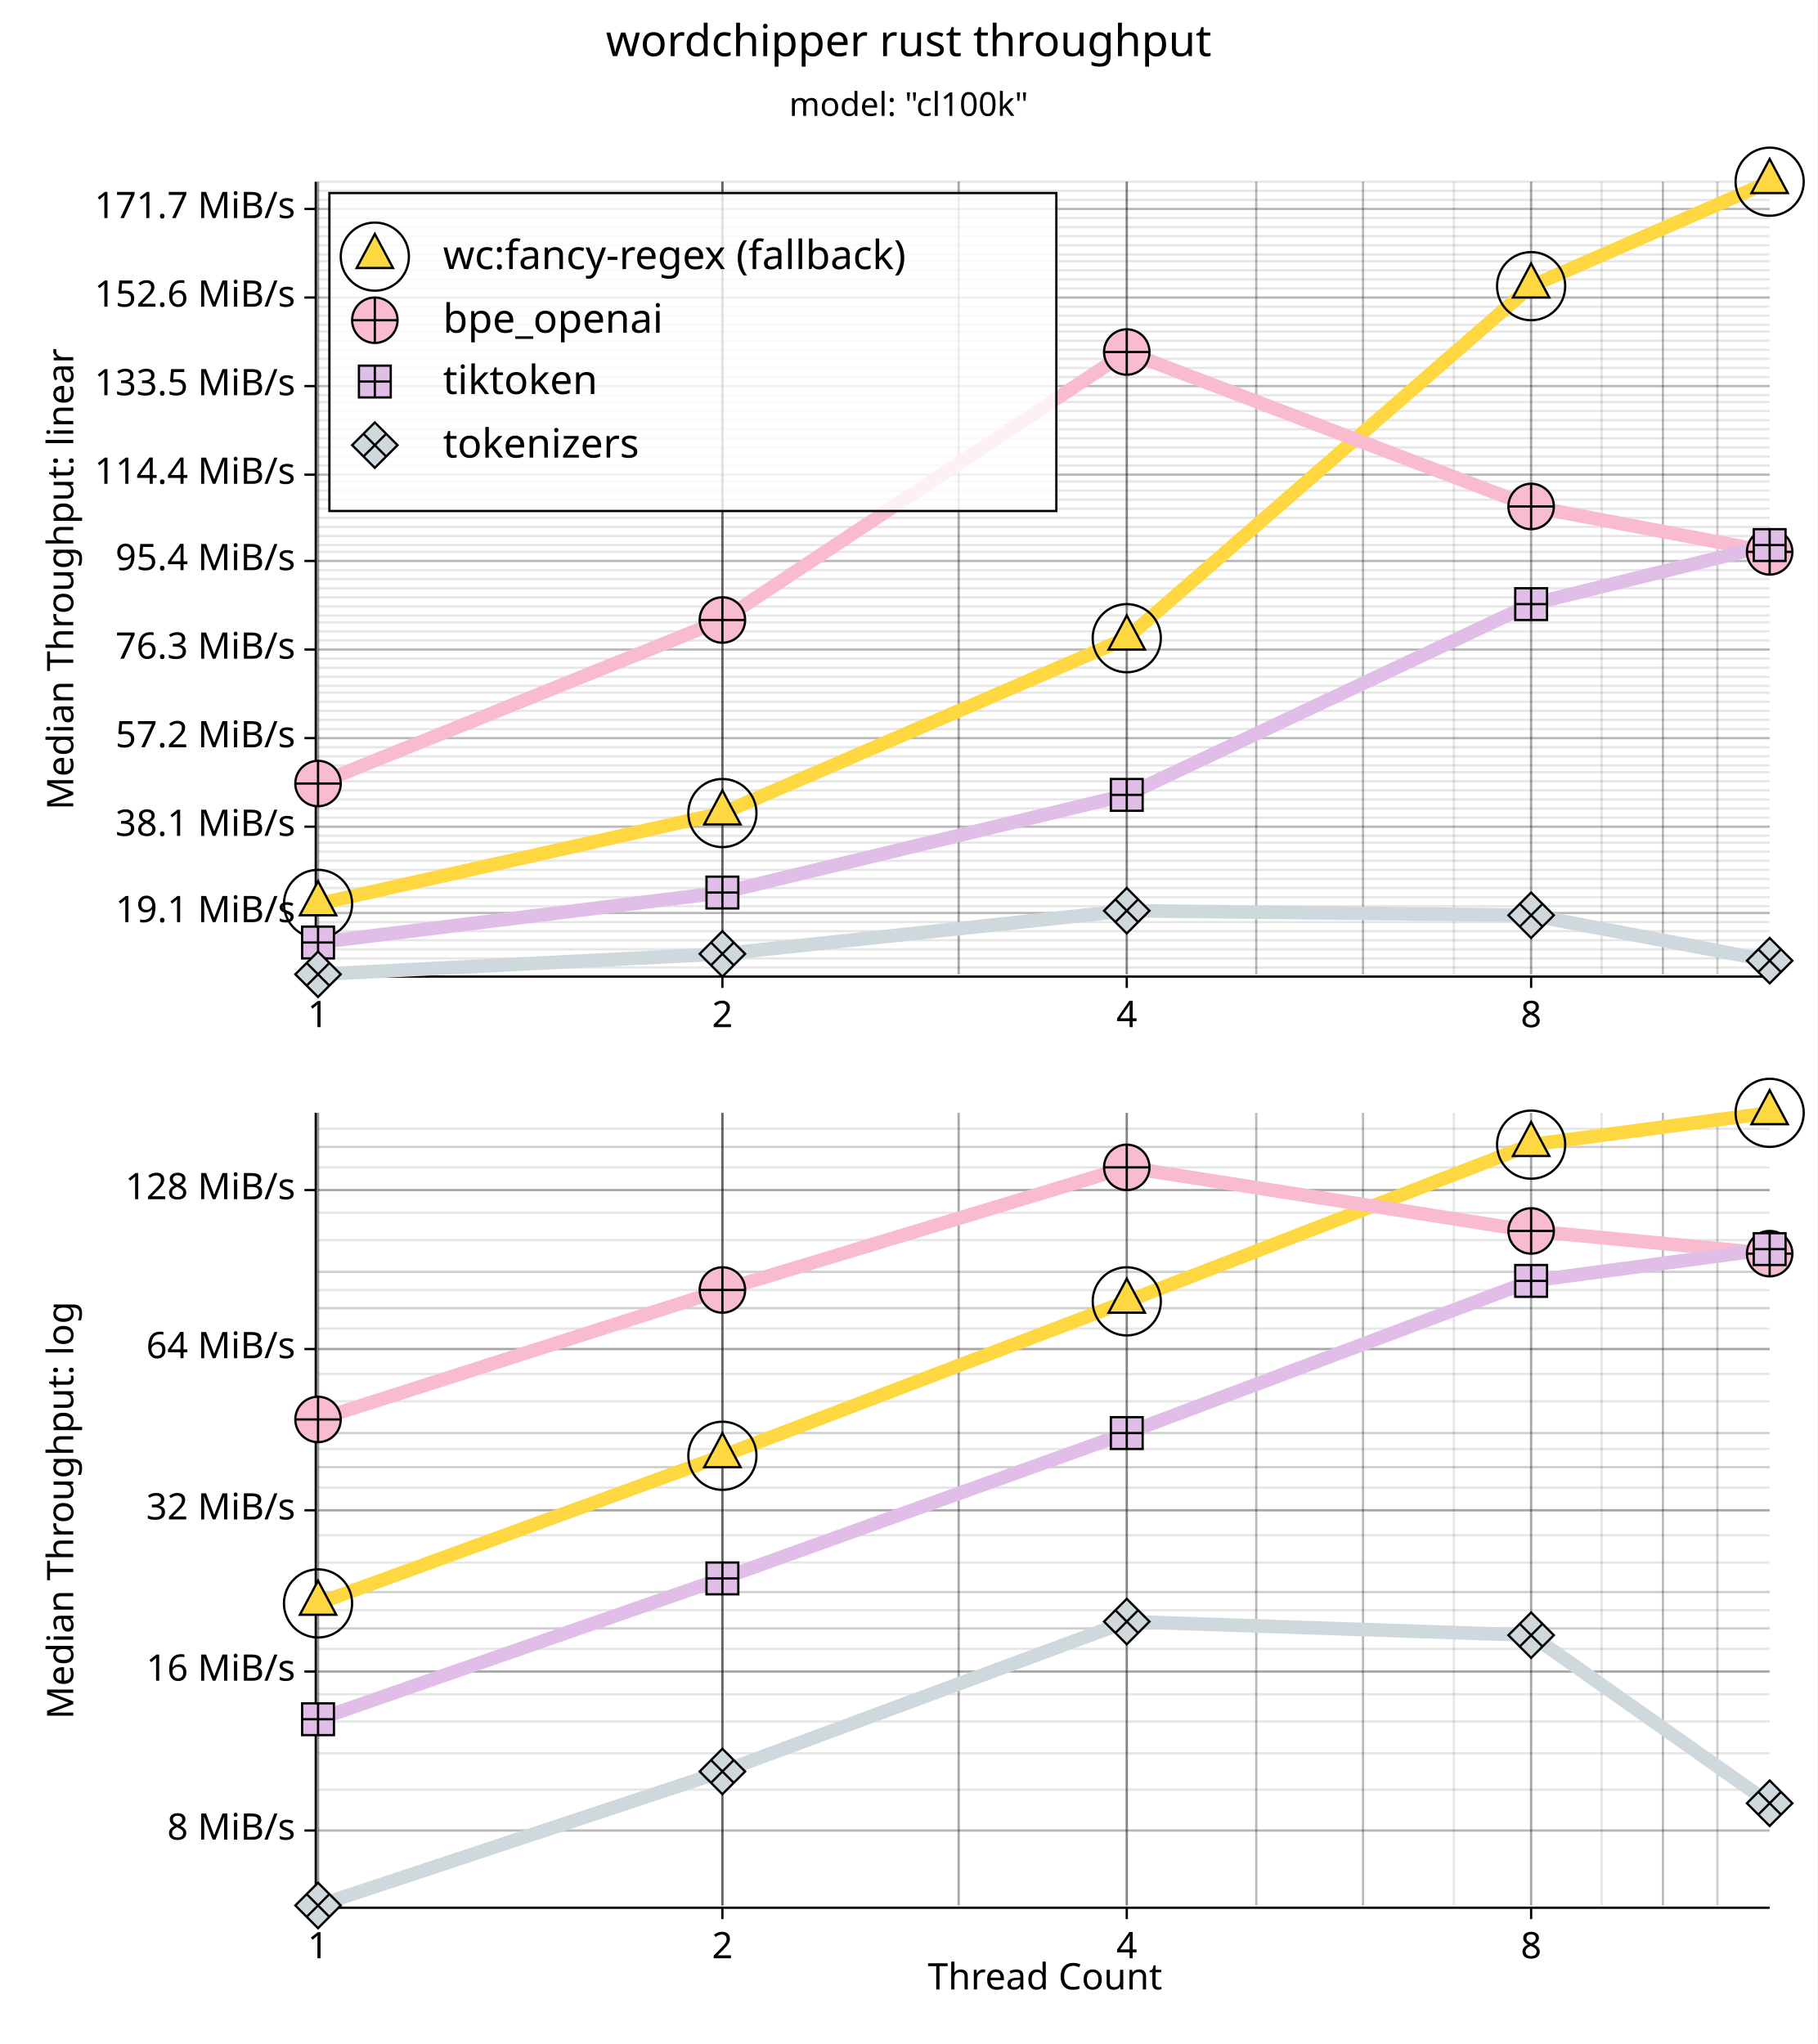
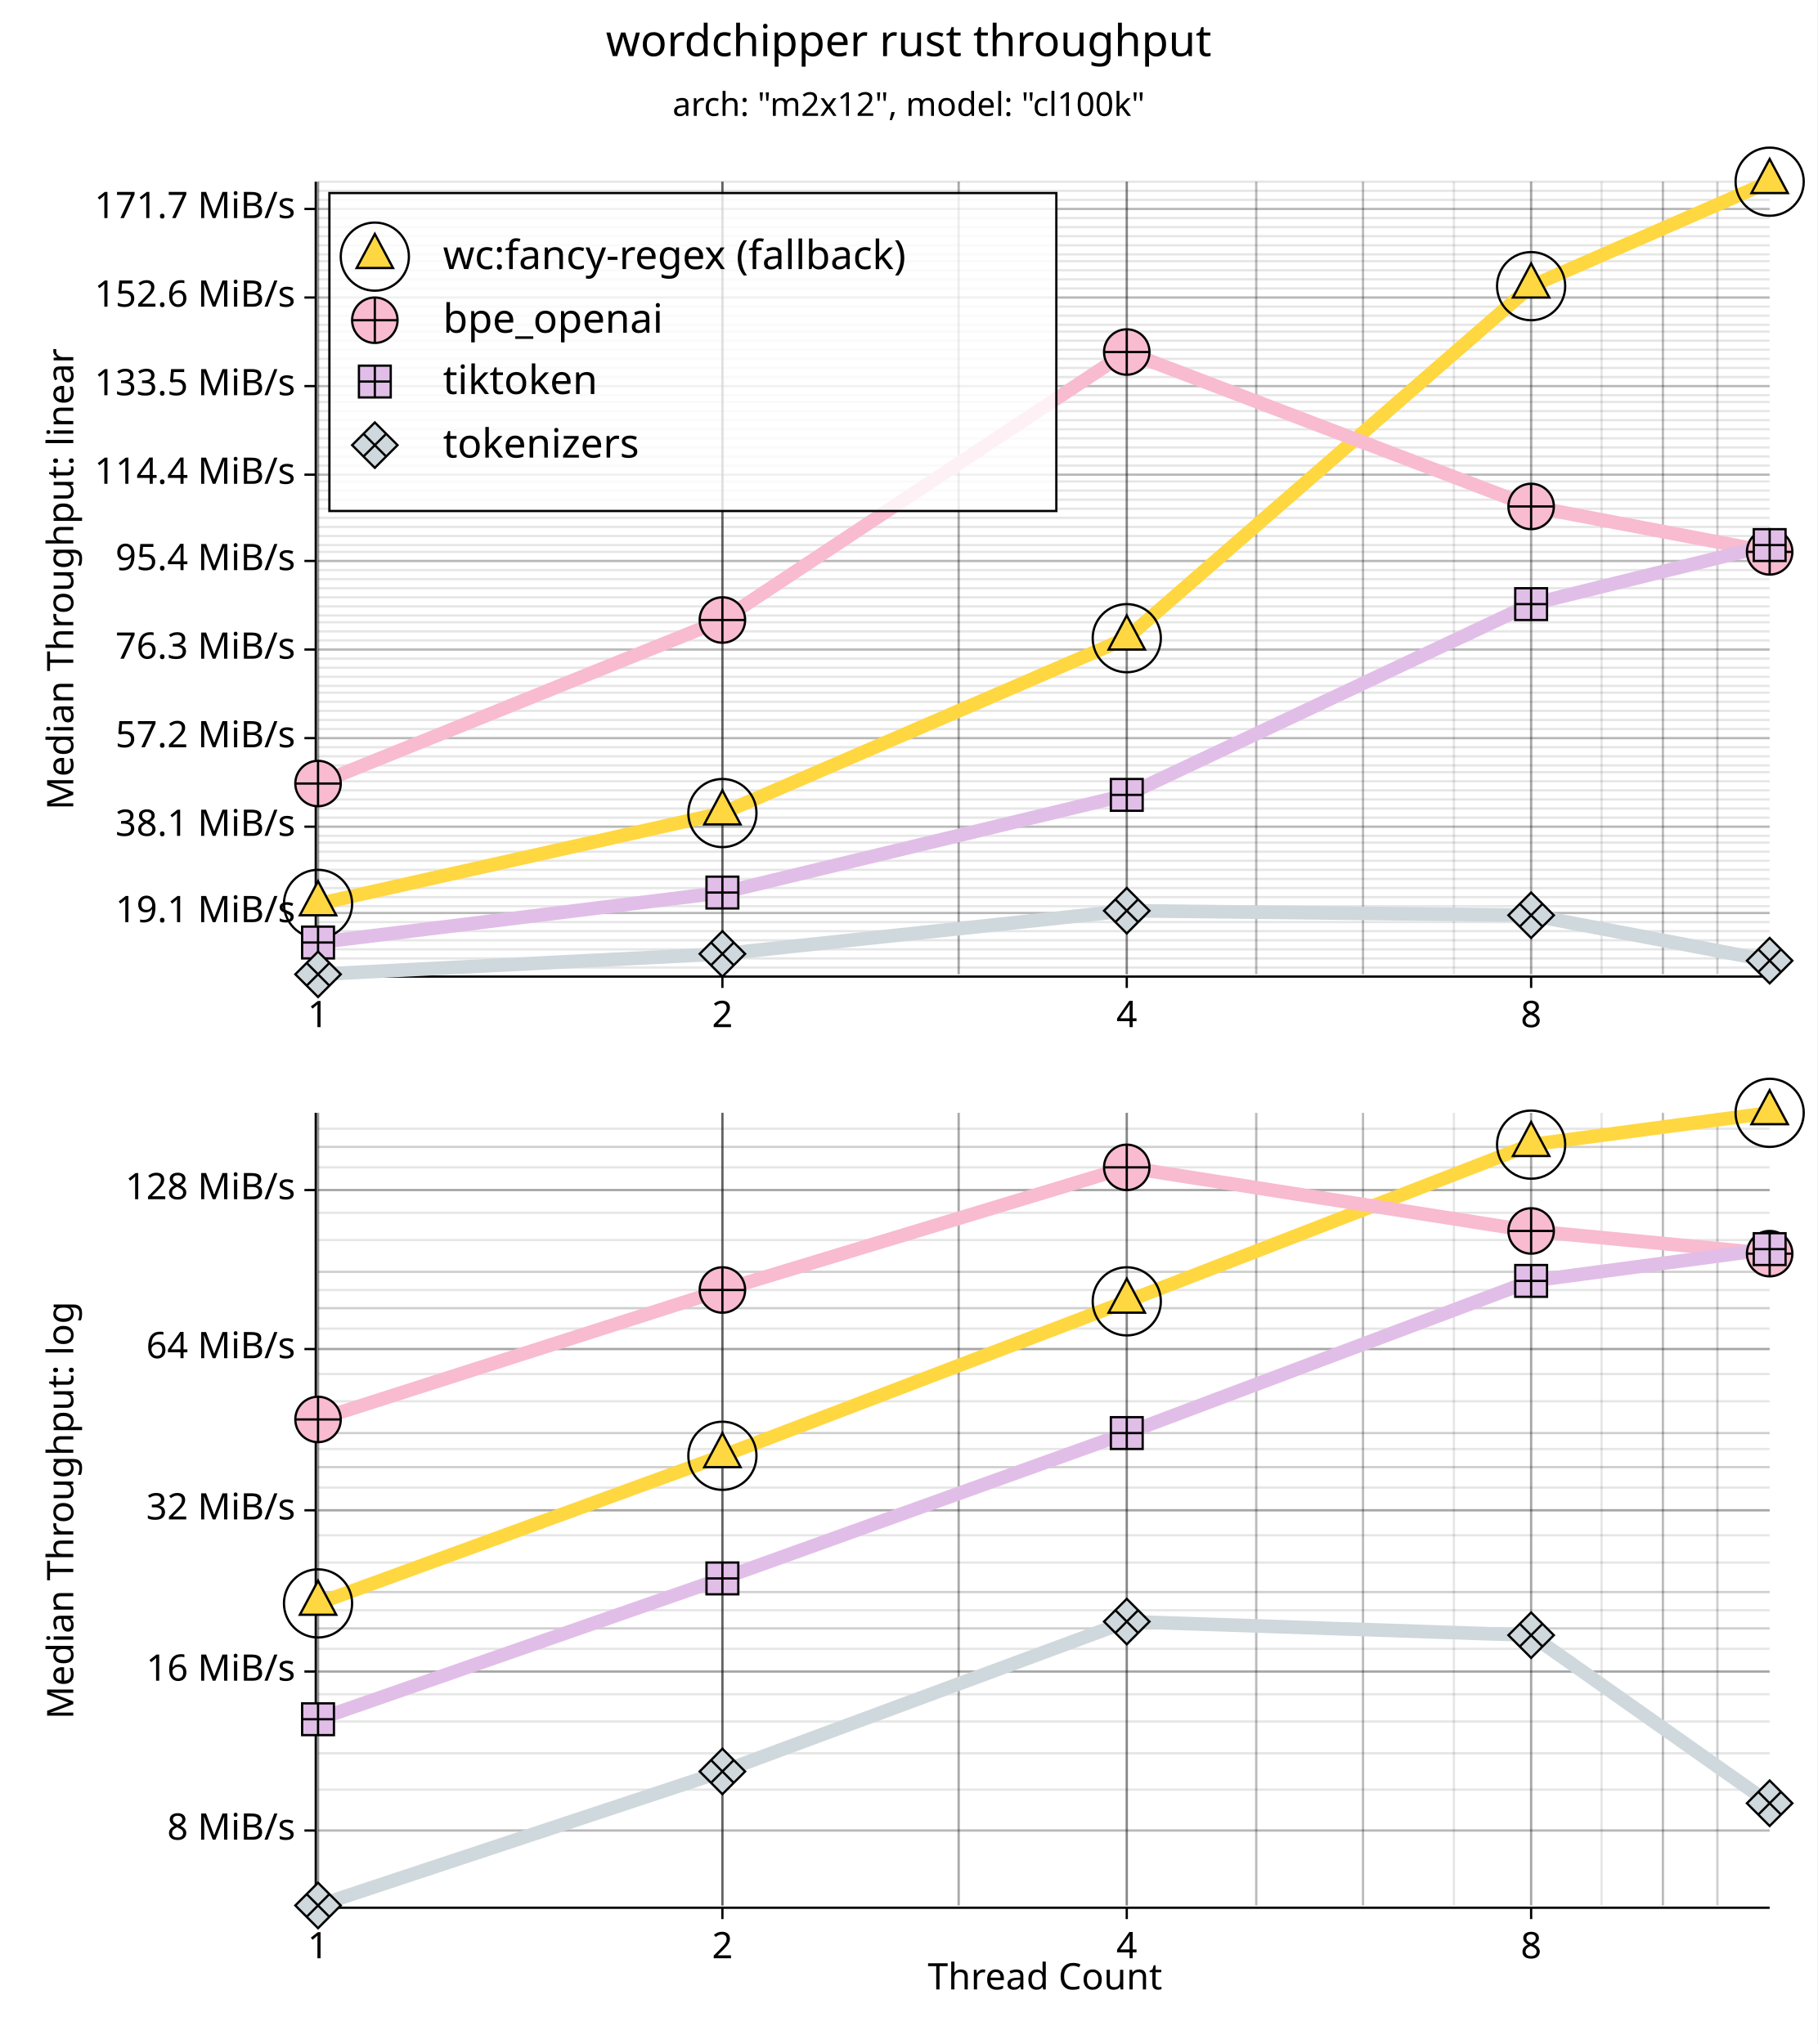
<svg xmlns="http://www.w3.org/2000/svg" width="800" height="900" viewBox="0 0 800 900">
  <rect x="0" y="0" width="800" height="900" opacity="1" fill="#FFFFFF" stroke="none" />
  <text x="400" y="10" dy="0.76em" text-anchor="middle" font-family="sans-serif" font-size="19.355" opacity="1" fill="#000000">
wordchipper rust throughput
</text>
  <text x="400" y="40" dy="0.76em" text-anchor="middle" font-family="sans-serif" font-size="14.516" opacity="1" fill="#000000">
- model: "cl100k"
+ arch: "m2x12", model: "cl100k"
</text>
  <line opacity="0.1" stroke="#000000" stroke-width="1" x1="140" y1="429" x2="140" y2="80" />
  <line opacity="0.1" stroke="#000000" stroke-width="1" x1="140" y1="429" x2="140" y2="80" />
  <line opacity="0.1" stroke="#000000" stroke-width="1" x1="140" y1="429" x2="140" y2="80" />
  <line opacity="0.1" stroke="#000000" stroke-width="1" x1="318" y1="429" x2="318" y2="80" />
  <line opacity="0.1" stroke="#000000" stroke-width="1" x1="318" y1="429" x2="318" y2="80" />
  <line opacity="0.1" stroke="#000000" stroke-width="1" x1="318" y1="429" x2="318" y2="80" />
  <line opacity="0.1" stroke="#000000" stroke-width="1" x1="318" y1="429" x2="318" y2="80" />
  <line opacity="0.1" stroke="#000000" stroke-width="1" x1="318" y1="429" x2="318" y2="80" />
  <line opacity="0.1" stroke="#000000" stroke-width="1" x1="422" y1="429" x2="422" y2="80" />
  <line opacity="0.1" stroke="#000000" stroke-width="1" x1="422" y1="429" x2="422" y2="80" />
  <line opacity="0.1" stroke="#000000" stroke-width="1" x1="318" y1="429" x2="318" y2="80" />
  <line opacity="0.1" stroke="#000000" stroke-width="1" x1="318" y1="429" x2="318" y2="80" />
  <line opacity="0.1" stroke="#000000" stroke-width="1" x1="422" y1="429" x2="422" y2="80" />
  <line opacity="0.1" stroke="#000000" stroke-width="1" x1="422" y1="429" x2="422" y2="80" />
  <line opacity="0.1" stroke="#000000" stroke-width="1" x1="496" y1="429" x2="496" y2="80" />
  <line opacity="0.1" stroke="#000000" stroke-width="1" x1="496" y1="429" x2="496" y2="80" />
  <line opacity="0.1" stroke="#000000" stroke-width="1" x1="496" y1="429" x2="496" y2="80" />
  <line opacity="0.1" stroke="#000000" stroke-width="1" x1="553" y1="429" x2="553" y2="80" />
  <line opacity="0.1" stroke="#000000" stroke-width="1" x1="553" y1="429" x2="553" y2="80" />
  <line opacity="0.1" stroke="#000000" stroke-width="1" x1="600" y1="429" x2="600" y2="80" />
  <line opacity="0.1" stroke="#000000" stroke-width="1" x1="496" y1="429" x2="496" y2="80" />
  <line opacity="0.1" stroke="#000000" stroke-width="1" x1="553" y1="429" x2="553" y2="80" />
  <line opacity="0.1" stroke="#000000" stroke-width="1" x1="600" y1="429" x2="600" y2="80" />
  <line opacity="0.1" stroke="#000000" stroke-width="1" x1="600" y1="429" x2="600" y2="80" />
  <line opacity="0.1" stroke="#000000" stroke-width="1" x1="640" y1="429" x2="640" y2="80" />
  <line opacity="0.1" stroke="#000000" stroke-width="1" x1="674" y1="429" x2="674" y2="80" />
  <line opacity="0.1" stroke="#000000" stroke-width="1" x1="705" y1="429" x2="705" y2="80" />
  <line opacity="0.1" stroke="#000000" stroke-width="1" x1="732" y1="429" x2="732" y2="80" />
  <line opacity="0.1" stroke="#000000" stroke-width="1" x1="732" y1="429" x2="732" y2="80" />
  <line opacity="0.1" stroke="#000000" stroke-width="1" x1="756" y1="429" x2="756" y2="80" />
  <line opacity="0.1" stroke="#000000" stroke-width="1" x1="674" y1="429" x2="674" y2="80" />
  <line opacity="0.1" stroke="#000000" stroke-width="1" x1="732" y1="429" x2="732" y2="80" />
  <line opacity="0.1" stroke="#000000" stroke-width="1" x1="756" y1="429" x2="756" y2="80" />
  <line opacity="0.1" stroke="#000000" stroke-width="1" x1="140" y1="426" x2="779" y2="426" />
  <line opacity="0.1" stroke="#000000" stroke-width="1" x1="140" y1="422" x2="779" y2="422" />
  <line opacity="0.1" stroke="#000000" stroke-width="1" x1="140" y1="418" x2="779" y2="418" />
  <line opacity="0.1" stroke="#000000" stroke-width="1" x1="140" y1="414" x2="779" y2="414" />
  <line opacity="0.1" stroke="#000000" stroke-width="1" x1="140" y1="410" x2="779" y2="410" />
  <line opacity="0.1" stroke="#000000" stroke-width="1" x1="140" y1="406" x2="779" y2="406" />
  <line opacity="0.1" stroke="#000000" stroke-width="1" x1="140" y1="402" x2="779" y2="402" />
  <line opacity="0.1" stroke="#000000" stroke-width="1" x1="140" y1="399" x2="779" y2="399" />
  <line opacity="0.1" stroke="#000000" stroke-width="1" x1="140" y1="395" x2="779" y2="395" />
  <line opacity="0.1" stroke="#000000" stroke-width="1" x1="140" y1="391" x2="779" y2="391" />
  <line opacity="0.1" stroke="#000000" stroke-width="1" x1="140" y1="387" x2="779" y2="387" />
  <line opacity="0.1" stroke="#000000" stroke-width="1" x1="140" y1="383" x2="779" y2="383" />
  <line opacity="0.1" stroke="#000000" stroke-width="1" x1="140" y1="379" x2="779" y2="379" />
  <line opacity="0.1" stroke="#000000" stroke-width="1" x1="140" y1="375" x2="779" y2="375" />
  <line opacity="0.1" stroke="#000000" stroke-width="1" x1="140" y1="371" x2="779" y2="371" />
  <line opacity="0.1" stroke="#000000" stroke-width="1" x1="140" y1="368" x2="779" y2="368" />
  <line opacity="0.1" stroke="#000000" stroke-width="1" x1="140" y1="364" x2="779" y2="364" />
  <line opacity="0.1" stroke="#000000" stroke-width="1" x1="140" y1="360" x2="779" y2="360" />
  <line opacity="0.1" stroke="#000000" stroke-width="1" x1="140" y1="356" x2="779" y2="356" />
  <line opacity="0.1" stroke="#000000" stroke-width="1" x1="140" y1="352" x2="779" y2="352" />
  <line opacity="0.1" stroke="#000000" stroke-width="1" x1="140" y1="348" x2="779" y2="348" />
  <line opacity="0.1" stroke="#000000" stroke-width="1" x1="140" y1="344" x2="779" y2="344" />
  <line opacity="0.1" stroke="#000000" stroke-width="1" x1="140" y1="340" x2="779" y2="340" />
  <line opacity="0.1" stroke="#000000" stroke-width="1" x1="140" y1="337" x2="779" y2="337" />
  <line opacity="0.1" stroke="#000000" stroke-width="1" x1="140" y1="333" x2="779" y2="333" />
  <line opacity="0.1" stroke="#000000" stroke-width="1" x1="140" y1="329" x2="779" y2="329" />
  <line opacity="0.1" stroke="#000000" stroke-width="1" x1="140" y1="325" x2="779" y2="325" />
  <line opacity="0.1" stroke="#000000" stroke-width="1" x1="140" y1="321" x2="779" y2="321" />
  <line opacity="0.1" stroke="#000000" stroke-width="1" x1="140" y1="317" x2="779" y2="317" />
  <line opacity="0.1" stroke="#000000" stroke-width="1" x1="140" y1="313" x2="779" y2="313" />
  <line opacity="0.1" stroke="#000000" stroke-width="1" x1="140" y1="309" x2="779" y2="309" />
  <line opacity="0.1" stroke="#000000" stroke-width="1" x1="140" y1="305" x2="779" y2="305" />
  <line opacity="0.1" stroke="#000000" stroke-width="1" x1="140" y1="302" x2="779" y2="302" />
  <line opacity="0.1" stroke="#000000" stroke-width="1" x1="140" y1="298" x2="779" y2="298" />
  <line opacity="0.1" stroke="#000000" stroke-width="1" x1="140" y1="294" x2="779" y2="294" />
  <line opacity="0.1" stroke="#000000" stroke-width="1" x1="140" y1="290" x2="779" y2="290" />
  <line opacity="0.1" stroke="#000000" stroke-width="1" x1="140" y1="286" x2="779" y2="286" />
  <line opacity="0.1" stroke="#000000" stroke-width="1" x1="140" y1="282" x2="779" y2="282" />
  <line opacity="0.1" stroke="#000000" stroke-width="1" x1="140" y1="278" x2="779" y2="278" />
  <line opacity="0.1" stroke="#000000" stroke-width="1" x1="140" y1="274" x2="779" y2="274" />
  <line opacity="0.1" stroke="#000000" stroke-width="1" x1="140" y1="271" x2="779" y2="271" />
  <line opacity="0.1" stroke="#000000" stroke-width="1" x1="140" y1="267" x2="779" y2="267" />
  <line opacity="0.1" stroke="#000000" stroke-width="1" x1="140" y1="263" x2="779" y2="263" />
  <line opacity="0.1" stroke="#000000" stroke-width="1" x1="140" y1="259" x2="779" y2="259" />
  <line opacity="0.1" stroke="#000000" stroke-width="1" x1="140" y1="255" x2="779" y2="255" />
  <line opacity="0.1" stroke="#000000" stroke-width="1" x1="140" y1="251" x2="779" y2="251" />
  <line opacity="0.1" stroke="#000000" stroke-width="1" x1="140" y1="247" x2="779" y2="247" />
  <line opacity="0.1" stroke="#000000" stroke-width="1" x1="140" y1="243" x2="779" y2="243" />
  <line opacity="0.1" stroke="#000000" stroke-width="1" x1="140" y1="240" x2="779" y2="240" />
  <line opacity="0.1" stroke="#000000" stroke-width="1" x1="140" y1="236" x2="779" y2="236" />
  <line opacity="0.1" stroke="#000000" stroke-width="1" x1="140" y1="232" x2="779" y2="232" />
  <line opacity="0.1" stroke="#000000" stroke-width="1" x1="140" y1="228" x2="779" y2="228" />
  <line opacity="0.1" stroke="#000000" stroke-width="1" x1="140" y1="224" x2="779" y2="224" />
  <line opacity="0.1" stroke="#000000" stroke-width="1" x1="140" y1="220" x2="779" y2="220" />
  <line opacity="0.1" stroke="#000000" stroke-width="1" x1="140" y1="216" x2="779" y2="216" />
  <line opacity="0.1" stroke="#000000" stroke-width="1" x1="140" y1="212" x2="779" y2="212" />
  <line opacity="0.1" stroke="#000000" stroke-width="1" x1="140" y1="209" x2="779" y2="209" />
  <line opacity="0.1" stroke="#000000" stroke-width="1" x1="140" y1="205" x2="779" y2="205" />
  <line opacity="0.1" stroke="#000000" stroke-width="1" x1="140" y1="201" x2="779" y2="201" />
  <line opacity="0.1" stroke="#000000" stroke-width="1" x1="140" y1="197" x2="779" y2="197" />
  <line opacity="0.1" stroke="#000000" stroke-width="1" x1="140" y1="193" x2="779" y2="193" />
  <line opacity="0.1" stroke="#000000" stroke-width="1" x1="140" y1="189" x2="779" y2="189" />
  <line opacity="0.1" stroke="#000000" stroke-width="1" x1="140" y1="185" x2="779" y2="185" />
  <line opacity="0.1" stroke="#000000" stroke-width="1" x1="140" y1="181" x2="779" y2="181" />
  <line opacity="0.1" stroke="#000000" stroke-width="1" x1="140" y1="177" x2="779" y2="177" />
  <line opacity="0.1" stroke="#000000" stroke-width="1" x1="140" y1="174" x2="779" y2="174" />
  <line opacity="0.1" stroke="#000000" stroke-width="1" x1="140" y1="170" x2="779" y2="170" />
  <line opacity="0.1" stroke="#000000" stroke-width="1" x1="140" y1="166" x2="779" y2="166" />
  <line opacity="0.1" stroke="#000000" stroke-width="1" x1="140" y1="162" x2="779" y2="162" />
  <line opacity="0.1" stroke="#000000" stroke-width="1" x1="140" y1="158" x2="779" y2="158" />
  <line opacity="0.1" stroke="#000000" stroke-width="1" x1="140" y1="154" x2="779" y2="154" />
  <line opacity="0.1" stroke="#000000" stroke-width="1" x1="140" y1="150" x2="779" y2="150" />
  <line opacity="0.1" stroke="#000000" stroke-width="1" x1="140" y1="146" x2="779" y2="146" />
  <line opacity="0.1" stroke="#000000" stroke-width="1" x1="140" y1="143" x2="779" y2="143" />
  <line opacity="0.1" stroke="#000000" stroke-width="1" x1="140" y1="139" x2="779" y2="139" />
  <line opacity="0.1" stroke="#000000" stroke-width="1" x1="140" y1="135" x2="779" y2="135" />
  <line opacity="0.1" stroke="#000000" stroke-width="1" x1="140" y1="131" x2="779" y2="131" />
  <line opacity="0.1" stroke="#000000" stroke-width="1" x1="140" y1="127" x2="779" y2="127" />
  <line opacity="0.1" stroke="#000000" stroke-width="1" x1="140" y1="123" x2="779" y2="123" />
  <line opacity="0.1" stroke="#000000" stroke-width="1" x1="140" y1="119" x2="779" y2="119" />
  <line opacity="0.1" stroke="#000000" stroke-width="1" x1="140" y1="115" x2="779" y2="115" />
  <line opacity="0.1" stroke="#000000" stroke-width="1" x1="140" y1="112" x2="779" y2="112" />
  <line opacity="0.1" stroke="#000000" stroke-width="1" x1="140" y1="108" x2="779" y2="108" />
  <line opacity="0.1" stroke="#000000" stroke-width="1" x1="140" y1="104" x2="779" y2="104" />
  <line opacity="0.1" stroke="#000000" stroke-width="1" x1="140" y1="100" x2="779" y2="100" />
  <line opacity="0.1" stroke="#000000" stroke-width="1" x1="140" y1="96" x2="779" y2="96" />
  <line opacity="0.1" stroke="#000000" stroke-width="1" x1="140" y1="92" x2="779" y2="92" />
  <line opacity="0.1" stroke="#000000" stroke-width="1" x1="140" y1="88" x2="779" y2="88" />
  <line opacity="0.1" stroke="#000000" stroke-width="1" x1="140" y1="84" x2="779" y2="84" />
  <line opacity="0.1" stroke="#000000" stroke-width="1" x1="140" y1="80" x2="779" y2="80" />
  <text x="20" y="255" dy="0.76em" text-anchor="middle" font-family="sans-serif" font-size="16.129" opacity="1" fill="#000000" transform="rotate(270, 20, 255)">
Median Throughput: linear
</text>
  <line opacity="0.2" stroke="#000000" stroke-width="1" x1="140" y1="429" x2="140" y2="80" />
  <line opacity="0.2" stroke="#000000" stroke-width="1" x1="318" y1="429" x2="318" y2="80" />
  <line opacity="0.2" stroke="#000000" stroke-width="1" x1="496" y1="429" x2="496" y2="80" />
  <line opacity="0.2" stroke="#000000" stroke-width="1" x1="674" y1="429" x2="674" y2="80" />
  <line opacity="0.2" stroke="#000000" stroke-width="1" x1="140" y1="402" x2="779" y2="402" />
  <line opacity="0.2" stroke="#000000" stroke-width="1" x1="140" y1="364" x2="779" y2="364" />
  <line opacity="0.2" stroke="#000000" stroke-width="1" x1="140" y1="325" x2="779" y2="325" />
  <line opacity="0.2" stroke="#000000" stroke-width="1" x1="140" y1="286" x2="779" y2="286" />
  <line opacity="0.2" stroke="#000000" stroke-width="1" x1="140" y1="247" x2="779" y2="247" />
  <line opacity="0.2" stroke="#000000" stroke-width="1" x1="140" y1="209" x2="779" y2="209" />
  <line opacity="0.2" stroke="#000000" stroke-width="1" x1="140" y1="170" x2="779" y2="170" />
  <line opacity="0.2" stroke="#000000" stroke-width="1" x1="140" y1="131" x2="779" y2="131" />
  <line opacity="0.2" stroke="#000000" stroke-width="1" x1="140" y1="92" x2="779" y2="92" />
  <polyline fill="none" opacity="1" stroke="#000000" stroke-width="1" points="139,80 139,429 " />
  <text x="130" y="402" dy="0.5ex" text-anchor="end" font-family="sans-serif" font-size="16.129" opacity="1" fill="#000000">
19.1 MiB/s
</text>
  <polyline fill="none" opacity="1" stroke="#000000" stroke-width="1" points="134,402 139,402 " />
  <text x="130" y="364" dy="0.5ex" text-anchor="end" font-family="sans-serif" font-size="16.129" opacity="1" fill="#000000">
38.1 MiB/s
</text>
  <polyline fill="none" opacity="1" stroke="#000000" stroke-width="1" points="134,364 139,364 " />
  <text x="130" y="325" dy="0.5ex" text-anchor="end" font-family="sans-serif" font-size="16.129" opacity="1" fill="#000000">
57.2 MiB/s
</text>
  <polyline fill="none" opacity="1" stroke="#000000" stroke-width="1" points="134,325 139,325 " />
  <text x="130" y="286" dy="0.5ex" text-anchor="end" font-family="sans-serif" font-size="16.129" opacity="1" fill="#000000">
76.3 MiB/s
</text>
  <polyline fill="none" opacity="1" stroke="#000000" stroke-width="1" points="134,286 139,286 " />
  <text x="130" y="247" dy="0.5ex" text-anchor="end" font-family="sans-serif" font-size="16.129" opacity="1" fill="#000000">
95.4 MiB/s
</text>
  <polyline fill="none" opacity="1" stroke="#000000" stroke-width="1" points="134,247 139,247 " />
  <text x="130" y="209" dy="0.5ex" text-anchor="end" font-family="sans-serif" font-size="16.129" opacity="1" fill="#000000">
114.4 MiB/s
</text>
  <polyline fill="none" opacity="1" stroke="#000000" stroke-width="1" points="134,209 139,209 " />
  <text x="130" y="170" dy="0.5ex" text-anchor="end" font-family="sans-serif" font-size="16.129" opacity="1" fill="#000000">
133.5 MiB/s
</text>
  <polyline fill="none" opacity="1" stroke="#000000" stroke-width="1" points="134,170 139,170 " />
  <text x="130" y="131" dy="0.5ex" text-anchor="end" font-family="sans-serif" font-size="16.129" opacity="1" fill="#000000">
152.6 MiB/s
</text>
  <polyline fill="none" opacity="1" stroke="#000000" stroke-width="1" points="134,131 139,131 " />
  <text x="130" y="92" dy="0.5ex" text-anchor="end" font-family="sans-serif" font-size="16.129" opacity="1" fill="#000000">
171.7 MiB/s
</text>
  <polyline fill="none" opacity="1" stroke="#000000" stroke-width="1" points="134,92 139,92 " />
  <polyline fill="none" opacity="1" stroke="#000000" stroke-width="1" points="140,430 779,430 " />
  <text x="140" y="440" dy="0.76em" text-anchor="middle" font-family="sans-serif" font-size="16.129" opacity="1" fill="#000000">
1
</text>
  <polyline fill="none" opacity="1" stroke="#000000" stroke-width="1" points="140,430 140,435 " />
  <text x="318" y="440" dy="0.76em" text-anchor="middle" font-family="sans-serif" font-size="16.129" opacity="1" fill="#000000">
2
</text>
  <polyline fill="none" opacity="1" stroke="#000000" stroke-width="1" points="318,430 318,435 " />
  <text x="496" y="440" dy="0.76em" text-anchor="middle" font-family="sans-serif" font-size="16.129" opacity="1" fill="#000000">
4
</text>
  <polyline fill="none" opacity="1" stroke="#000000" stroke-width="1" points="496,430 496,435 " />
  <text x="674" y="440" dy="0.76em" text-anchor="middle" font-family="sans-serif" font-size="16.129" opacity="1" fill="#000000">
8
</text>
  <polyline fill="none" opacity="1" stroke="#000000" stroke-width="1" points="674,430 674,435 " />
  <polyline fill="none" opacity="1" stroke="#FFD740" stroke-width="6" points="140,398 318,358 496,281 674,126 779,80 " />
  <polyline fill="none" opacity="1" stroke="#F8BBD0" stroke-width="6" points="140,345 318,273 496,155 674,223 779,243 " />
  <polyline fill="none" opacity="1" stroke="#E1BEE7" stroke-width="6" points="140,415 318,393 496,350 674,266 779,240 " />
  <polyline fill="none" opacity="1" stroke="#CFD8DC" stroke-width="6" points="140,429 318,420 496,401 674,403 779,423 " />
  <circle cx="140" cy="398" r="15" opacity="1" fill="none" stroke="#000000" stroke-width="1" />
  <polygon opacity="1" fill="#FFD740" points="140,388 148,403 132,403 " />
  <polyline fill="none" opacity="1" stroke="#000000" stroke-width="1" points="140,388 148,403 132,403 140,388 148,403 " />
  <circle cx="318" cy="358" r="15" opacity="1" fill="none" stroke="#000000" stroke-width="1" />
  <polygon opacity="1" fill="#FFD740" points="318,348 326,363 310,363 " />
  <polyline fill="none" opacity="1" stroke="#000000" stroke-width="1" points="318,348 326,363 310,363 318,348 326,363 " />
  <circle cx="496" cy="281" r="15" opacity="1" fill="none" stroke="#000000" stroke-width="1" />
  <polygon opacity="1" fill="#FFD740" points="496,271 504,286 488,286 " />
  <polyline fill="none" opacity="1" stroke="#000000" stroke-width="1" points="496,271 504,286 488,286 496,271 504,286 " />
  <circle cx="674" cy="126" r="15" opacity="1" fill="none" stroke="#000000" stroke-width="1" />
  <polygon opacity="1" fill="#FFD740" points="674,116 682,131 666,131 " />
  <polyline fill="none" opacity="1" stroke="#000000" stroke-width="1" points="674,116 682,131 666,131 674,116 682,131 " />
  <circle cx="779" cy="80" r="15" opacity="1" fill="none" stroke="#000000" stroke-width="1" />
  <polygon opacity="1" fill="#FFD740" points="779,70 787,85 771,85 " />
  <polyline fill="none" opacity="1" stroke="#000000" stroke-width="1" points="779,70 787,85 771,85 779,70 787,85 " />
  <circle cx="140" cy="345" r="10" opacity="1" fill="#F8BBD0" stroke="none" stroke-width="1" />
  <circle cx="140" cy="345" r="10" opacity="1" fill="none" stroke="#000000" stroke-width="1" />
  <polyline fill="none" opacity="1" stroke="#000000" stroke-width="1" points="140,335 140,345 150,345 140,345 130,345 140,345 140,355 140,345 140,335 140,345 " />
  <circle cx="318" cy="273" r="10" opacity="1" fill="#F8BBD0" stroke="none" stroke-width="1" />
  <circle cx="318" cy="273" r="10" opacity="1" fill="none" stroke="#000000" stroke-width="1" />
  <polyline fill="none" opacity="1" stroke="#000000" stroke-width="1" points="318,263 318,273 328,273 318,273 308,273 318,273 318,283 318,273 318,263 318,273 " />
  <circle cx="496" cy="155" r="10" opacity="1" fill="#F8BBD0" stroke="none" stroke-width="1" />
  <circle cx="496" cy="155" r="10" opacity="1" fill="none" stroke="#000000" stroke-width="1" />
  <polyline fill="none" opacity="1" stroke="#000000" stroke-width="1" points="496,145 496,155 506,155 496,155 486,155 496,155 496,165 496,155 496,145 496,155 " />
  <circle cx="674" cy="223" r="10" opacity="1" fill="#F8BBD0" stroke="none" stroke-width="1" />
  <circle cx="674" cy="223" r="10" opacity="1" fill="none" stroke="#000000" stroke-width="1" />
  <polyline fill="none" opacity="1" stroke="#000000" stroke-width="1" points="674,213 674,223 684,223 674,223 664,223 674,223 674,233 674,223 674,213 674,223 " />
  <circle cx="779" cy="243" r="10" opacity="1" fill="#F8BBD0" stroke="none" stroke-width="1" />
  <circle cx="779" cy="243" r="10" opacity="1" fill="none" stroke="#000000" stroke-width="1" />
  <polyline fill="none" opacity="1" stroke="#000000" stroke-width="1" points="779,233 779,243 789,243 779,243 769,243 779,243 779,253 779,243 779,233 779,243 " />
  <polygon opacity="1" fill="#E1BEE7" points="133,408 140,408 140,415 140,408 147,408 147,415 140,415 147,415 147,422 140,422 140,415 140,422 133,422 133,415 140,415 133,415 " />
  <polyline fill="none" opacity="1" stroke="#000000" stroke-width="1" points="133,408 140,408 140,415 140,408 147,408 147,415 140,415 147,415 147,422 140,422 140,415 140,422 133,422 133,415 140,415 133,415 133,408 140,408 " />
  <polygon opacity="1" fill="#E1BEE7" points="311,386 318,386 318,393 318,386 325,386 325,393 318,393 325,393 325,400 318,400 318,393 318,400 311,400 311,393 318,393 311,393 " />
  <polyline fill="none" opacity="1" stroke="#000000" stroke-width="1" points="311,386 318,386 318,393 318,386 325,386 325,393 318,393 325,393 325,400 318,400 318,393 318,400 311,400 311,393 318,393 311,393 311,386 318,386 " />
  <polygon opacity="1" fill="#E1BEE7" points="489,343 496,343 496,350 496,343 503,343 503,350 496,350 503,350 503,357 496,357 496,350 496,357 489,357 489,350 496,350 489,350 " />
  <polyline fill="none" opacity="1" stroke="#000000" stroke-width="1" points="489,343 496,343 496,350 496,343 503,343 503,350 496,350 503,350 503,357 496,357 496,350 496,357 489,357 489,350 496,350 489,350 489,343 496,343 " />
  <polygon opacity="1" fill="#E1BEE7" points="667,259 674,259 674,266 674,259 681,259 681,266 674,266 681,266 681,273 674,273 674,266 674,273 667,273 667,266 674,266 667,266 " />
  <polyline fill="none" opacity="1" stroke="#000000" stroke-width="1" points="667,259 674,259 674,266 674,259 681,259 681,266 674,266 681,266 681,273 674,273 674,266 674,273 667,273 667,266 674,266 667,266 667,259 674,259 " />
  <polygon opacity="1" fill="#E1BEE7" points="772,233 779,233 779,240 779,233 786,233 786,240 779,240 786,240 786,247 779,247 779,240 779,247 772,247 772,240 779,240 772,240 " />
  <polyline fill="none" opacity="1" stroke="#000000" stroke-width="1" points="772,233 779,233 779,240 779,233 786,233 786,240 779,240 786,240 786,247 779,247 779,240 779,247 772,247 772,240 779,240 772,240 772,233 779,233 " />
  <polygon opacity="1" fill="#CFD8DC" points="140,419 145,424 140,429 145,424 150,429 145,434 140,429 145,434 140,439 135,434 140,429 135,434 130,429 135,424 140,429 135,424 " />
  <polyline fill="none" opacity="1" stroke="#000000" stroke-width="1" points="140,419 145,424 140,429 145,424 150,429 145,434 140,429 145,434 140,439 135,434 140,429 135,434 130,429 135,424 140,429 135,424 140,419 145,424 " />
  <polygon opacity="1" fill="#CFD8DC" points="318,410 323,415 318,420 323,415 328,420 323,425 318,420 323,425 318,430 313,425 318,420 313,425 308,420 313,415 318,420 313,415 " />
  <polyline fill="none" opacity="1" stroke="#000000" stroke-width="1" points="318,410 323,415 318,420 323,415 328,420 323,425 318,420 323,425 318,430 313,425 318,420 313,425 308,420 313,415 318,420 313,415 318,410 323,415 " />
  <polygon opacity="1" fill="#CFD8DC" points="496,391 501,396 496,401 501,396 506,401 501,406 496,401 501,406 496,411 491,406 496,401 491,406 486,401 491,396 496,401 491,396 " />
  <polyline fill="none" opacity="1" stroke="#000000" stroke-width="1" points="496,391 501,396 496,401 501,396 506,401 501,406 496,401 501,406 496,411 491,406 496,401 491,406 486,401 491,396 496,401 491,396 496,391 501,396 " />
  <polygon opacity="1" fill="#CFD8DC" points="674,393 679,398 674,403 679,398 684,403 679,408 674,403 679,408 674,413 669,408 674,403 669,408 664,403 669,398 674,403 669,398 " />
  <polyline fill="none" opacity="1" stroke="#000000" stroke-width="1" points="674,393 679,398 674,403 679,398 684,403 679,408 674,403 679,408 674,413 669,408 674,403 669,408 664,403 669,398 674,403 669,398 674,393 679,398 " />
  <polygon opacity="1" fill="#CFD8DC" points="779,413 784,418 779,423 784,418 789,423 784,428 779,423 784,428 779,433 774,428 779,423 774,428 769,423 774,418 779,423 774,418 " />
  <polyline fill="none" opacity="1" stroke="#000000" stroke-width="1" points="779,413 784,418 779,423 784,418 789,423 784,428 779,423 784,428 779,433 774,428 779,423 774,428 769,423 774,418 779,423 774,418 779,413 784,418 " />
  <rect x="145" y="85" width="320" height="140" opacity="0.8" fill="#FFFFFF" stroke="none" />
  <rect x="145" y="85" width="320" height="140" opacity="1" fill="none" stroke="#000000" />
  <text x="195" y="105" dy="0.76em" text-anchor="start" font-family="sans-serif" font-size="17.742" opacity="1" fill="#000000">
wc:fancy-regex (fallback)
</text>
  <text x="195" y="133" dy="0.76em" text-anchor="start" font-family="sans-serif" font-size="17.742" opacity="1" fill="#000000">
bpe_openai
</text>
  <text x="195" y="160" dy="0.76em" text-anchor="start" font-family="sans-serif" font-size="17.742" opacity="1" fill="#000000">
tiktoken
</text>
  <text x="195" y="188" dy="0.76em" text-anchor="start" font-family="sans-serif" font-size="17.742" opacity="1" fill="#000000">
tokenizers
</text>
  <circle cx="165" cy="113" r="15" opacity="1" fill="none" stroke="#000000" stroke-width="1" />
  <polygon opacity="1" fill="#FFD740" points="165,103 173,118 157,118 " />
  <polyline fill="none" opacity="1" stroke="#000000" stroke-width="1" points="165,103 173,118 157,118 165,103 173,118 " />
  <circle cx="165" cy="141" r="10" opacity="1" fill="#F8BBD0" stroke="none" stroke-width="1" />
  <circle cx="165" cy="141" r="10" opacity="1" fill="none" stroke="#000000" stroke-width="1" />
  <polyline fill="none" opacity="1" stroke="#000000" stroke-width="1" points="165,131 165,141 175,141 165,141 155,141 165,141 165,151 165,141 165,131 165,141 " />
  <polygon opacity="1" fill="#E1BEE7" points="158,161 165,161 165,168 165,161 172,161 172,168 165,168 172,168 172,175 165,175 165,168 165,175 158,175 158,168 165,168 158,168 " />
  <polyline fill="none" opacity="1" stroke="#000000" stroke-width="1" points="158,161 165,161 165,168 165,161 172,161 172,168 165,168 172,168 172,175 165,175 165,168 165,175 158,175 158,168 165,168 158,168 158,161 165,161 " />
  <polygon opacity="1" fill="#CFD8DC" points="165,186 170,191 165,196 170,191 175,196 170,201 165,196 170,201 165,206 160,201 165,196 160,201 155,196 160,191 165,196 160,191 " />
  <polyline fill="none" opacity="1" stroke="#000000" stroke-width="1" points="165,186 170,191 165,196 170,191 175,196 170,201 165,196 170,201 165,206 160,201 165,196 160,201 155,196 160,191 165,196 160,191 165,186 170,191 " />
  <line opacity="0.1" stroke="#000000" stroke-width="1" x1="140" y1="839" x2="140" y2="490" />
  <line opacity="0.1" stroke="#000000" stroke-width="1" x1="140" y1="839" x2="140" y2="490" />
  <line opacity="0.1" stroke="#000000" stroke-width="1" x1="140" y1="839" x2="140" y2="490" />
  <line opacity="0.1" stroke="#000000" stroke-width="1" x1="318" y1="839" x2="318" y2="490" />
  <line opacity="0.1" stroke="#000000" stroke-width="1" x1="318" y1="839" x2="318" y2="490" />
  <line opacity="0.1" stroke="#000000" stroke-width="1" x1="318" y1="839" x2="318" y2="490" />
  <line opacity="0.1" stroke="#000000" stroke-width="1" x1="318" y1="839" x2="318" y2="490" />
  <line opacity="0.1" stroke="#000000" stroke-width="1" x1="318" y1="839" x2="318" y2="490" />
  <line opacity="0.1" stroke="#000000" stroke-width="1" x1="422" y1="839" x2="422" y2="490" />
  <line opacity="0.1" stroke="#000000" stroke-width="1" x1="422" y1="839" x2="422" y2="490" />
  <line opacity="0.1" stroke="#000000" stroke-width="1" x1="318" y1="839" x2="318" y2="490" />
  <line opacity="0.1" stroke="#000000" stroke-width="1" x1="318" y1="839" x2="318" y2="490" />
  <line opacity="0.1" stroke="#000000" stroke-width="1" x1="422" y1="839" x2="422" y2="490" />
  <line opacity="0.1" stroke="#000000" stroke-width="1" x1="422" y1="839" x2="422" y2="490" />
  <line opacity="0.1" stroke="#000000" stroke-width="1" x1="496" y1="839" x2="496" y2="490" />
  <line opacity="0.1" stroke="#000000" stroke-width="1" x1="496" y1="839" x2="496" y2="490" />
  <line opacity="0.1" stroke="#000000" stroke-width="1" x1="496" y1="839" x2="496" y2="490" />
  <line opacity="0.1" stroke="#000000" stroke-width="1" x1="553" y1="839" x2="553" y2="490" />
  <line opacity="0.1" stroke="#000000" stroke-width="1" x1="553" y1="839" x2="553" y2="490" />
  <line opacity="0.1" stroke="#000000" stroke-width="1" x1="600" y1="839" x2="600" y2="490" />
  <line opacity="0.1" stroke="#000000" stroke-width="1" x1="496" y1="839" x2="496" y2="490" />
  <line opacity="0.1" stroke="#000000" stroke-width="1" x1="553" y1="839" x2="553" y2="490" />
  <line opacity="0.1" stroke="#000000" stroke-width="1" x1="600" y1="839" x2="600" y2="490" />
  <line opacity="0.1" stroke="#000000" stroke-width="1" x1="600" y1="839" x2="600" y2="490" />
  <line opacity="0.1" stroke="#000000" stroke-width="1" x1="640" y1="839" x2="640" y2="490" />
  <line opacity="0.1" stroke="#000000" stroke-width="1" x1="674" y1="839" x2="674" y2="490" />
  <line opacity="0.1" stroke="#000000" stroke-width="1" x1="705" y1="839" x2="705" y2="490" />
  <line opacity="0.1" stroke="#000000" stroke-width="1" x1="732" y1="839" x2="732" y2="490" />
  <line opacity="0.1" stroke="#000000" stroke-width="1" x1="732" y1="839" x2="732" y2="490" />
  <line opacity="0.1" stroke="#000000" stroke-width="1" x1="756" y1="839" x2="756" y2="490" />
  <line opacity="0.1" stroke="#000000" stroke-width="1" x1="674" y1="839" x2="674" y2="490" />
  <line opacity="0.1" stroke="#000000" stroke-width="1" x1="732" y1="839" x2="732" y2="490" />
  <line opacity="0.1" stroke="#000000" stroke-width="1" x1="756" y1="839" x2="756" y2="490" />
  <line opacity="0.1" stroke="#000000" stroke-width="1" x1="140" y1="806" x2="779" y2="806" />
  <line opacity="0.1" stroke="#000000" stroke-width="1" x1="140" y1="788" x2="779" y2="788" />
  <line opacity="0.1" stroke="#000000" stroke-width="1" x1="140" y1="772" x2="779" y2="772" />
  <line opacity="0.1" stroke="#000000" stroke-width="1" x1="140" y1="758" x2="779" y2="758" />
  <line opacity="0.1" stroke="#000000" stroke-width="1" x1="140" y1="746" x2="779" y2="746" />
  <line opacity="0.1" stroke="#000000" stroke-width="1" x1="140" y1="736" x2="779" y2="736" />
  <line opacity="0.1" stroke="#000000" stroke-width="1" x1="140" y1="726" x2="779" y2="726" />
  <line opacity="0.1" stroke="#000000" stroke-width="1" x1="140" y1="717" x2="779" y2="717" />
  <line opacity="0.1" stroke="#000000" stroke-width="1" x1="140" y1="709" x2="779" y2="709" />
  <line opacity="0.1" stroke="#000000" stroke-width="1" x1="140" y1="701" x2="779" y2="701" />
  <line opacity="0.1" stroke="#000000" stroke-width="1" x1="140" y1="736" x2="779" y2="736" />
  <line opacity="0.1" stroke="#000000" stroke-width="1" x1="140" y1="717" x2="779" y2="717" />
  <line opacity="0.1" stroke="#000000" stroke-width="1" x1="140" y1="701" x2="779" y2="701" />
  <line opacity="0.1" stroke="#000000" stroke-width="1" x1="140" y1="688" x2="779" y2="688" />
  <line opacity="0.1" stroke="#000000" stroke-width="1" x1="140" y1="676" x2="779" y2="676" />
  <line opacity="0.1" stroke="#000000" stroke-width="1" x1="140" y1="665" x2="779" y2="665" />
  <line opacity="0.1" stroke="#000000" stroke-width="1" x1="140" y1="655" x2="779" y2="655" />
  <line opacity="0.1" stroke="#000000" stroke-width="1" x1="140" y1="646" x2="779" y2="646" />
  <line opacity="0.1" stroke="#000000" stroke-width="1" x1="140" y1="638" x2="779" y2="638" />
  <line opacity="0.1" stroke="#000000" stroke-width="1" x1="140" y1="631" x2="779" y2="631" />
  <line opacity="0.1" stroke="#000000" stroke-width="1" x1="140" y1="665" x2="779" y2="665" />
  <line opacity="0.1" stroke="#000000" stroke-width="1" x1="140" y1="646" x2="779" y2="646" />
  <line opacity="0.1" stroke="#000000" stroke-width="1" x1="140" y1="631" x2="779" y2="631" />
  <line opacity="0.1" stroke="#000000" stroke-width="1" x1="140" y1="617" x2="779" y2="617" />
  <line opacity="0.1" stroke="#000000" stroke-width="1" x1="140" y1="605" x2="779" y2="605" />
  <line opacity="0.1" stroke="#000000" stroke-width="1" x1="140" y1="594" x2="779" y2="594" />
  <line opacity="0.1" stroke="#000000" stroke-width="1" x1="140" y1="585" x2="779" y2="585" />
  <line opacity="0.1" stroke="#000000" stroke-width="1" x1="140" y1="576" x2="779" y2="576" />
  <line opacity="0.1" stroke="#000000" stroke-width="1" x1="140" y1="568" x2="779" y2="568" />
  <line opacity="0.1" stroke="#000000" stroke-width="1" x1="140" y1="560" x2="779" y2="560" />
  <line opacity="0.1" stroke="#000000" stroke-width="1" x1="140" y1="594" x2="779" y2="594" />
  <line opacity="0.1" stroke="#000000" stroke-width="1" x1="140" y1="576" x2="779" y2="576" />
  <line opacity="0.1" stroke="#000000" stroke-width="1" x1="140" y1="560" x2="779" y2="560" />
  <line opacity="0.1" stroke="#000000" stroke-width="1" x1="140" y1="546" x2="779" y2="546" />
  <line opacity="0.1" stroke="#000000" stroke-width="1" x1="140" y1="534" x2="779" y2="534" />
  <line opacity="0.1" stroke="#000000" stroke-width="1" x1="140" y1="524" x2="779" y2="524" />
  <line opacity="0.1" stroke="#000000" stroke-width="1" x1="140" y1="514" x2="779" y2="514" />
  <line opacity="0.1" stroke="#000000" stroke-width="1" x1="140" y1="505" x2="779" y2="505" />
  <line opacity="0.1" stroke="#000000" stroke-width="1" x1="140" y1="497" x2="779" y2="497" />
  <line opacity="0.1" stroke="#000000" stroke-width="1" x1="140" y1="524" x2="779" y2="524" />
  <line opacity="0.1" stroke="#000000" stroke-width="1" x1="140" y1="505" x2="779" y2="505" />
  <text x="20" y="665" dy="0.76em" text-anchor="middle" font-family="sans-serif" font-size="16.129" opacity="1" fill="#000000" transform="rotate(270, 20, 665)">
Median Throughput: log
</text>
  <text x="460" y="880" dy="-0.5ex" text-anchor="middle" font-family="sans-serif" font-size="16.129" opacity="1" fill="#000000">
Thread Count
</text>
  <line opacity="0.2" stroke="#000000" stroke-width="1" x1="140" y1="839" x2="140" y2="490" />
  <line opacity="0.2" stroke="#000000" stroke-width="1" x1="318" y1="839" x2="318" y2="490" />
  <line opacity="0.2" stroke="#000000" stroke-width="1" x1="496" y1="839" x2="496" y2="490" />
  <line opacity="0.2" stroke="#000000" stroke-width="1" x1="674" y1="839" x2="674" y2="490" />
  <line opacity="0.2" stroke="#000000" stroke-width="1" x1="140" y1="806" x2="779" y2="806" />
  <line opacity="0.2" stroke="#000000" stroke-width="1" x1="140" y1="736" x2="779" y2="736" />
  <line opacity="0.2" stroke="#000000" stroke-width="1" x1="140" y1="665" x2="779" y2="665" />
  <line opacity="0.2" stroke="#000000" stroke-width="1" x1="140" y1="594" x2="779" y2="594" />
  <line opacity="0.2" stroke="#000000" stroke-width="1" x1="140" y1="524" x2="779" y2="524" />
  <polyline fill="none" opacity="1" stroke="#000000" stroke-width="1" points="139,490 139,839 " />
  <text x="130" y="806" dy="0.5ex" text-anchor="end" font-family="sans-serif" font-size="16.129" opacity="1" fill="#000000">
8 MiB/s
</text>
  <polyline fill="none" opacity="1" stroke="#000000" stroke-width="1" points="134,806 139,806 " />
  <text x="130" y="736" dy="0.5ex" text-anchor="end" font-family="sans-serif" font-size="16.129" opacity="1" fill="#000000">
16 MiB/s
</text>
  <polyline fill="none" opacity="1" stroke="#000000" stroke-width="1" points="134,736 139,736 " />
  <text x="130" y="665" dy="0.5ex" text-anchor="end" font-family="sans-serif" font-size="16.129" opacity="1" fill="#000000">
32 MiB/s
</text>
  <polyline fill="none" opacity="1" stroke="#000000" stroke-width="1" points="134,665 139,665 " />
  <text x="130" y="594" dy="0.5ex" text-anchor="end" font-family="sans-serif" font-size="16.129" opacity="1" fill="#000000">
64 MiB/s
</text>
  <polyline fill="none" opacity="1" stroke="#000000" stroke-width="1" points="134,594 139,594 " />
  <text x="130" y="524" dy="0.5ex" text-anchor="end" font-family="sans-serif" font-size="16.129" opacity="1" fill="#000000">
128 MiB/s
</text>
  <polyline fill="none" opacity="1" stroke="#000000" stroke-width="1" points="134,524 139,524 " />
  <polyline fill="none" opacity="1" stroke="#000000" stroke-width="1" points="140,840 779,840 " />
  <text x="140" y="850" dy="0.76em" text-anchor="middle" font-family="sans-serif" font-size="16.129" opacity="1" fill="#000000">
1
</text>
  <polyline fill="none" opacity="1" stroke="#000000" stroke-width="1" points="140,840 140,845 " />
  <text x="318" y="850" dy="0.76em" text-anchor="middle" font-family="sans-serif" font-size="16.129" opacity="1" fill="#000000">
2
</text>
  <polyline fill="none" opacity="1" stroke="#000000" stroke-width="1" points="318,840 318,845 " />
  <text x="496" y="850" dy="0.76em" text-anchor="middle" font-family="sans-serif" font-size="16.129" opacity="1" fill="#000000">
4
</text>
  <polyline fill="none" opacity="1" stroke="#000000" stroke-width="1" points="496,840 496,845 " />
  <text x="674" y="850" dy="0.76em" text-anchor="middle" font-family="sans-serif" font-size="16.129" opacity="1" fill="#000000">
8
</text>
  <polyline fill="none" opacity="1" stroke="#000000" stroke-width="1" points="674,840 674,845 " />
  <polyline fill="none" opacity="1" stroke="#FFD740" stroke-width="6" points="140,706 318,641 496,573 674,504 779,490 " />
  <polyline fill="none" opacity="1" stroke="#F8BBD0" stroke-width="6" points="140,625 318,568 496,514 674,542 779,552 " />
  <polyline fill="none" opacity="1" stroke="#E1BEE7" stroke-width="6" points="140,757 318,695 496,631 674,564 779,550 " />
  <polyline fill="none" opacity="1" stroke="#CFD8DC" stroke-width="6" points="140,839 318,780 496,714 674,720 779,794 " />
  <circle cx="140" cy="706" r="15" opacity="1" fill="none" stroke="#000000" stroke-width="1" />
  <polygon opacity="1" fill="#FFD740" points="140,696 148,711 132,711 " />
  <polyline fill="none" opacity="1" stroke="#000000" stroke-width="1" points="140,696 148,711 132,711 140,696 148,711 " />
  <circle cx="318" cy="641" r="15" opacity="1" fill="none" stroke="#000000" stroke-width="1" />
  <polygon opacity="1" fill="#FFD740" points="318,631 326,646 310,646 " />
  <polyline fill="none" opacity="1" stroke="#000000" stroke-width="1" points="318,631 326,646 310,646 318,631 326,646 " />
  <circle cx="496" cy="573" r="15" opacity="1" fill="none" stroke="#000000" stroke-width="1" />
  <polygon opacity="1" fill="#FFD740" points="496,563 504,578 488,578 " />
  <polyline fill="none" opacity="1" stroke="#000000" stroke-width="1" points="496,563 504,578 488,578 496,563 504,578 " />
  <circle cx="674" cy="504" r="15" opacity="1" fill="none" stroke="#000000" stroke-width="1" />
  <polygon opacity="1" fill="#FFD740" points="674,494 682,509 666,509 " />
  <polyline fill="none" opacity="1" stroke="#000000" stroke-width="1" points="674,494 682,509 666,509 674,494 682,509 " />
  <circle cx="779" cy="490" r="15" opacity="1" fill="none" stroke="#000000" stroke-width="1" />
  <polygon opacity="1" fill="#FFD740" points="779,480 787,495 771,495 " />
  <polyline fill="none" opacity="1" stroke="#000000" stroke-width="1" points="779,480 787,495 771,495 779,480 787,495 " />
  <circle cx="140" cy="625" r="10" opacity="1" fill="#F8BBD0" stroke="none" stroke-width="1" />
  <circle cx="140" cy="625" r="10" opacity="1" fill="none" stroke="#000000" stroke-width="1" />
  <polyline fill="none" opacity="1" stroke="#000000" stroke-width="1" points="140,615 140,625 150,625 140,625 130,625 140,625 140,635 140,625 140,615 140,625 " />
  <circle cx="318" cy="568" r="10" opacity="1" fill="#F8BBD0" stroke="none" stroke-width="1" />
  <circle cx="318" cy="568" r="10" opacity="1" fill="none" stroke="#000000" stroke-width="1" />
  <polyline fill="none" opacity="1" stroke="#000000" stroke-width="1" points="318,558 318,568 328,568 318,568 308,568 318,568 318,578 318,568 318,558 318,568 " />
  <circle cx="496" cy="514" r="10" opacity="1" fill="#F8BBD0" stroke="none" stroke-width="1" />
  <circle cx="496" cy="514" r="10" opacity="1" fill="none" stroke="#000000" stroke-width="1" />
  <polyline fill="none" opacity="1" stroke="#000000" stroke-width="1" points="496,504 496,514 506,514 496,514 486,514 496,514 496,524 496,514 496,504 496,514 " />
  <circle cx="674" cy="542" r="10" opacity="1" fill="#F8BBD0" stroke="none" stroke-width="1" />
  <circle cx="674" cy="542" r="10" opacity="1" fill="none" stroke="#000000" stroke-width="1" />
  <polyline fill="none" opacity="1" stroke="#000000" stroke-width="1" points="674,532 674,542 684,542 674,542 664,542 674,542 674,552 674,542 674,532 674,542 " />
  <circle cx="779" cy="552" r="10" opacity="1" fill="#F8BBD0" stroke="none" stroke-width="1" />
  <circle cx="779" cy="552" r="10" opacity="1" fill="none" stroke="#000000" stroke-width="1" />
  <polyline fill="none" opacity="1" stroke="#000000" stroke-width="1" points="779,542 779,552 789,552 779,552 769,552 779,552 779,562 779,552 779,542 779,552 " />
  <polygon opacity="1" fill="#E1BEE7" points="133,750 140,750 140,757 140,750 147,750 147,757 140,757 147,757 147,764 140,764 140,757 140,764 133,764 133,757 140,757 133,757 " />
  <polyline fill="none" opacity="1" stroke="#000000" stroke-width="1" points="133,750 140,750 140,757 140,750 147,750 147,757 140,757 147,757 147,764 140,764 140,757 140,764 133,764 133,757 140,757 133,757 133,750 140,750 " />
  <polygon opacity="1" fill="#E1BEE7" points="311,688 318,688 318,695 318,688 325,688 325,695 318,695 325,695 325,702 318,702 318,695 318,702 311,702 311,695 318,695 311,695 " />
  <polyline fill="none" opacity="1" stroke="#000000" stroke-width="1" points="311,688 318,688 318,695 318,688 325,688 325,695 318,695 325,695 325,702 318,702 318,695 318,702 311,702 311,695 318,695 311,695 311,688 318,688 " />
  <polygon opacity="1" fill="#E1BEE7" points="489,624 496,624 496,631 496,624 503,624 503,631 496,631 503,631 503,638 496,638 496,631 496,638 489,638 489,631 496,631 489,631 " />
  <polyline fill="none" opacity="1" stroke="#000000" stroke-width="1" points="489,624 496,624 496,631 496,624 503,624 503,631 496,631 503,631 503,638 496,638 496,631 496,638 489,638 489,631 496,631 489,631 489,624 496,624 " />
  <polygon opacity="1" fill="#E1BEE7" points="667,557 674,557 674,564 674,557 681,557 681,564 674,564 681,564 681,571 674,571 674,564 674,571 667,571 667,564 674,564 667,564 " />
  <polyline fill="none" opacity="1" stroke="#000000" stroke-width="1" points="667,557 674,557 674,564 674,557 681,557 681,564 674,564 681,564 681,571 674,571 674,564 674,571 667,571 667,564 674,564 667,564 667,557 674,557 " />
  <polygon opacity="1" fill="#E1BEE7" points="772,543 779,543 779,550 779,543 786,543 786,550 779,550 786,550 786,557 779,557 779,550 779,557 772,557 772,550 779,550 772,550 " />
  <polyline fill="none" opacity="1" stroke="#000000" stroke-width="1" points="772,543 779,543 779,550 779,543 786,543 786,550 779,550 786,550 786,557 779,557 779,550 779,557 772,557 772,550 779,550 772,550 772,543 779,543 " />
  <polygon opacity="1" fill="#CFD8DC" points="140,829 145,834 140,839 145,834 150,839 145,844 140,839 145,844 140,849 135,844 140,839 135,844 130,839 135,834 140,839 135,834 " />
  <polyline fill="none" opacity="1" stroke="#000000" stroke-width="1" points="140,829 145,834 140,839 145,834 150,839 145,844 140,839 145,844 140,849 135,844 140,839 135,844 130,839 135,834 140,839 135,834 140,829 145,834 " />
  <polygon opacity="1" fill="#CFD8DC" points="318,770 323,775 318,780 323,775 328,780 323,785 318,780 323,785 318,790 313,785 318,780 313,785 308,780 313,775 318,780 313,775 " />
  <polyline fill="none" opacity="1" stroke="#000000" stroke-width="1" points="318,770 323,775 318,780 323,775 328,780 323,785 318,780 323,785 318,790 313,785 318,780 313,785 308,780 313,775 318,780 313,775 318,770 323,775 " />
  <polygon opacity="1" fill="#CFD8DC" points="496,704 501,709 496,714 501,709 506,714 501,719 496,714 501,719 496,724 491,719 496,714 491,719 486,714 491,709 496,714 491,709 " />
  <polyline fill="none" opacity="1" stroke="#000000" stroke-width="1" points="496,704 501,709 496,714 501,709 506,714 501,719 496,714 501,719 496,724 491,719 496,714 491,719 486,714 491,709 496,714 491,709 496,704 501,709 " />
  <polygon opacity="1" fill="#CFD8DC" points="674,710 679,715 674,720 679,715 684,720 679,725 674,720 679,725 674,730 669,725 674,720 669,725 664,720 669,715 674,720 669,715 " />
  <polyline fill="none" opacity="1" stroke="#000000" stroke-width="1" points="674,710 679,715 674,720 679,715 684,720 679,725 674,720 679,725 674,730 669,725 674,720 669,725 664,720 669,715 674,720 669,715 674,710 679,715 " />
  <polygon opacity="1" fill="#CFD8DC" points="779,784 784,789 779,794 784,789 789,794 784,799 779,794 784,799 779,804 774,799 779,794 774,799 769,794 774,789 779,794 774,789 " />
  <polyline fill="none" opacity="1" stroke="#000000" stroke-width="1" points="779,784 784,789 779,794 784,789 789,794 784,799 779,794 784,799 779,804 774,799 779,794 774,799 769,794 774,789 779,794 774,789 779,784 784,789 " />
</svg>
